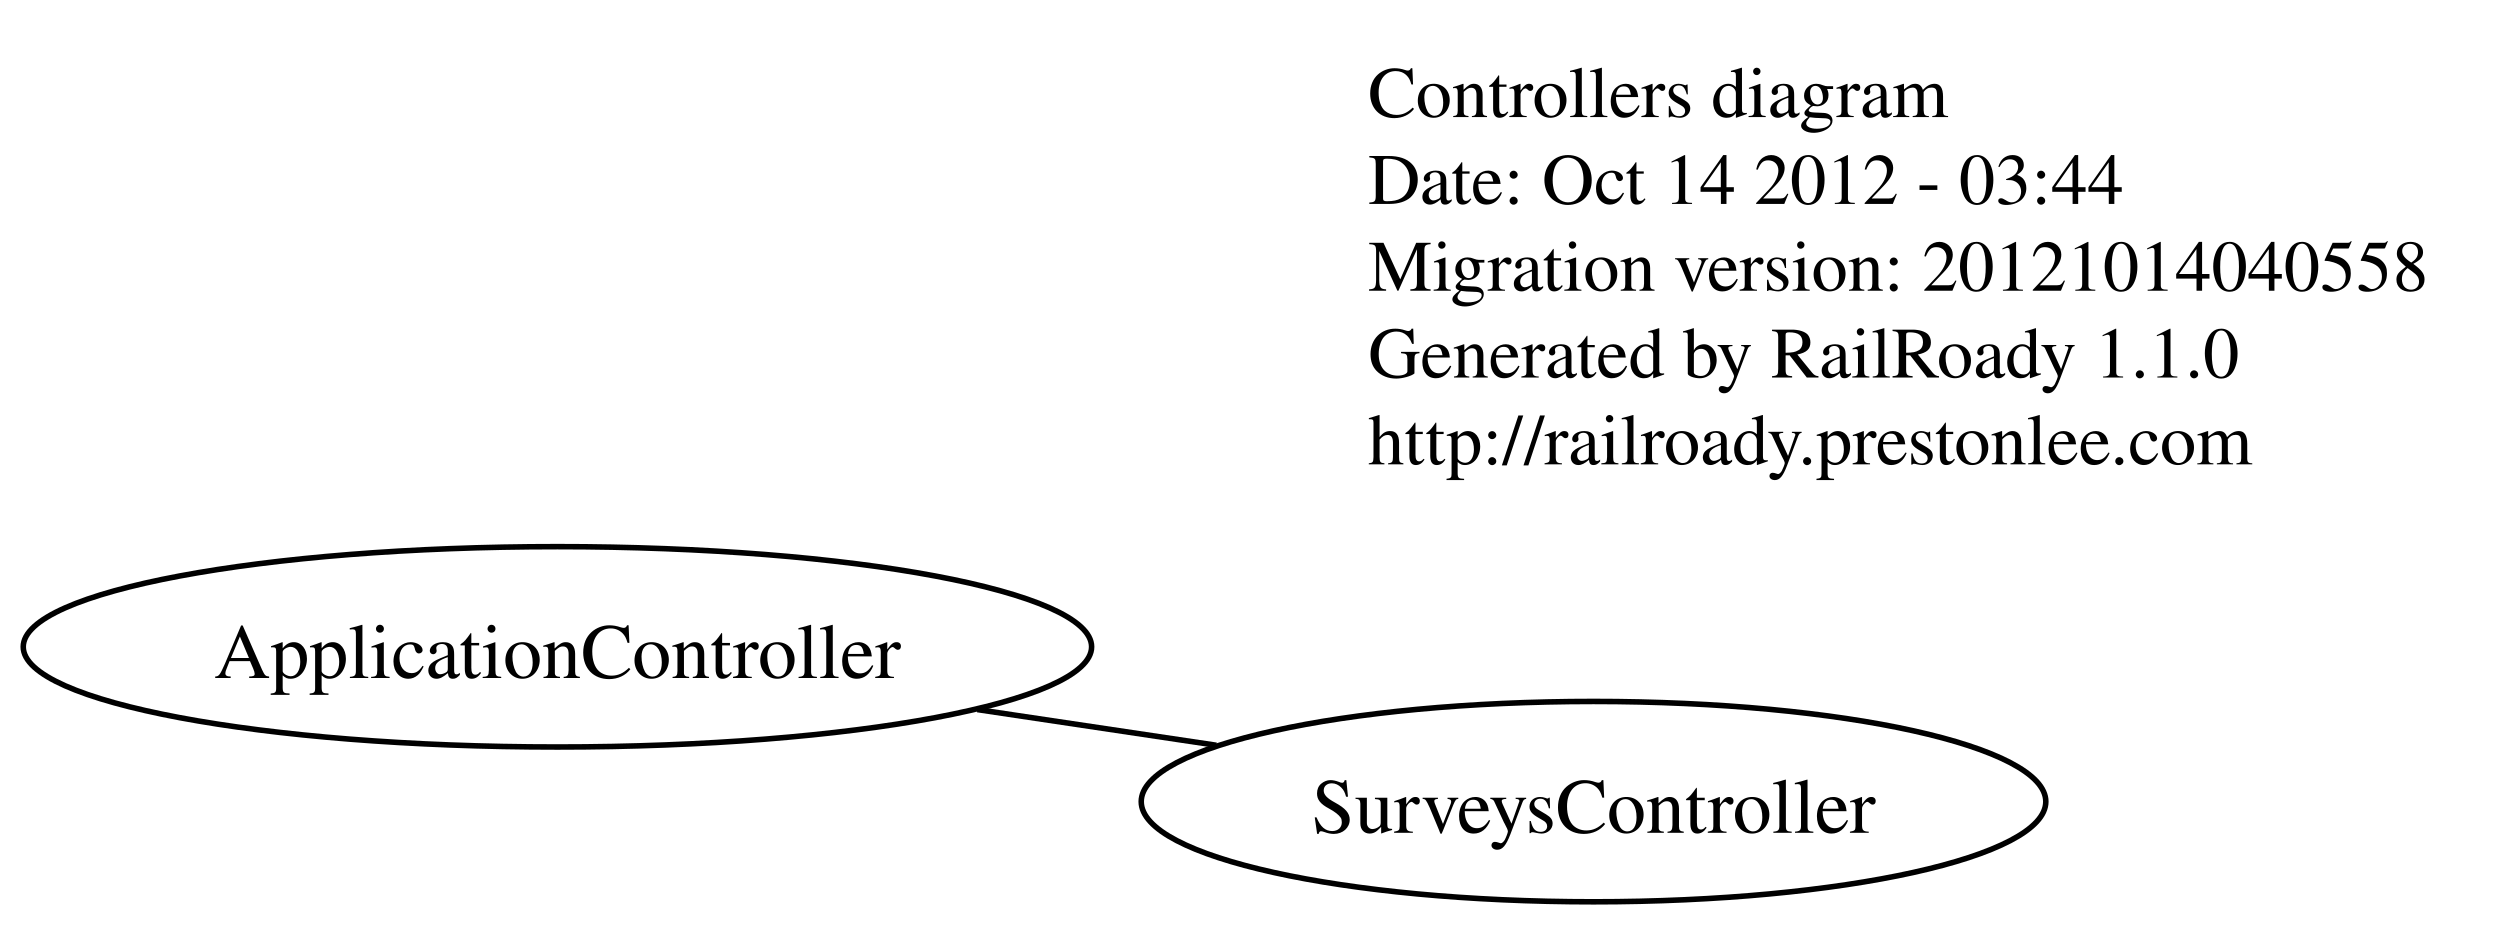
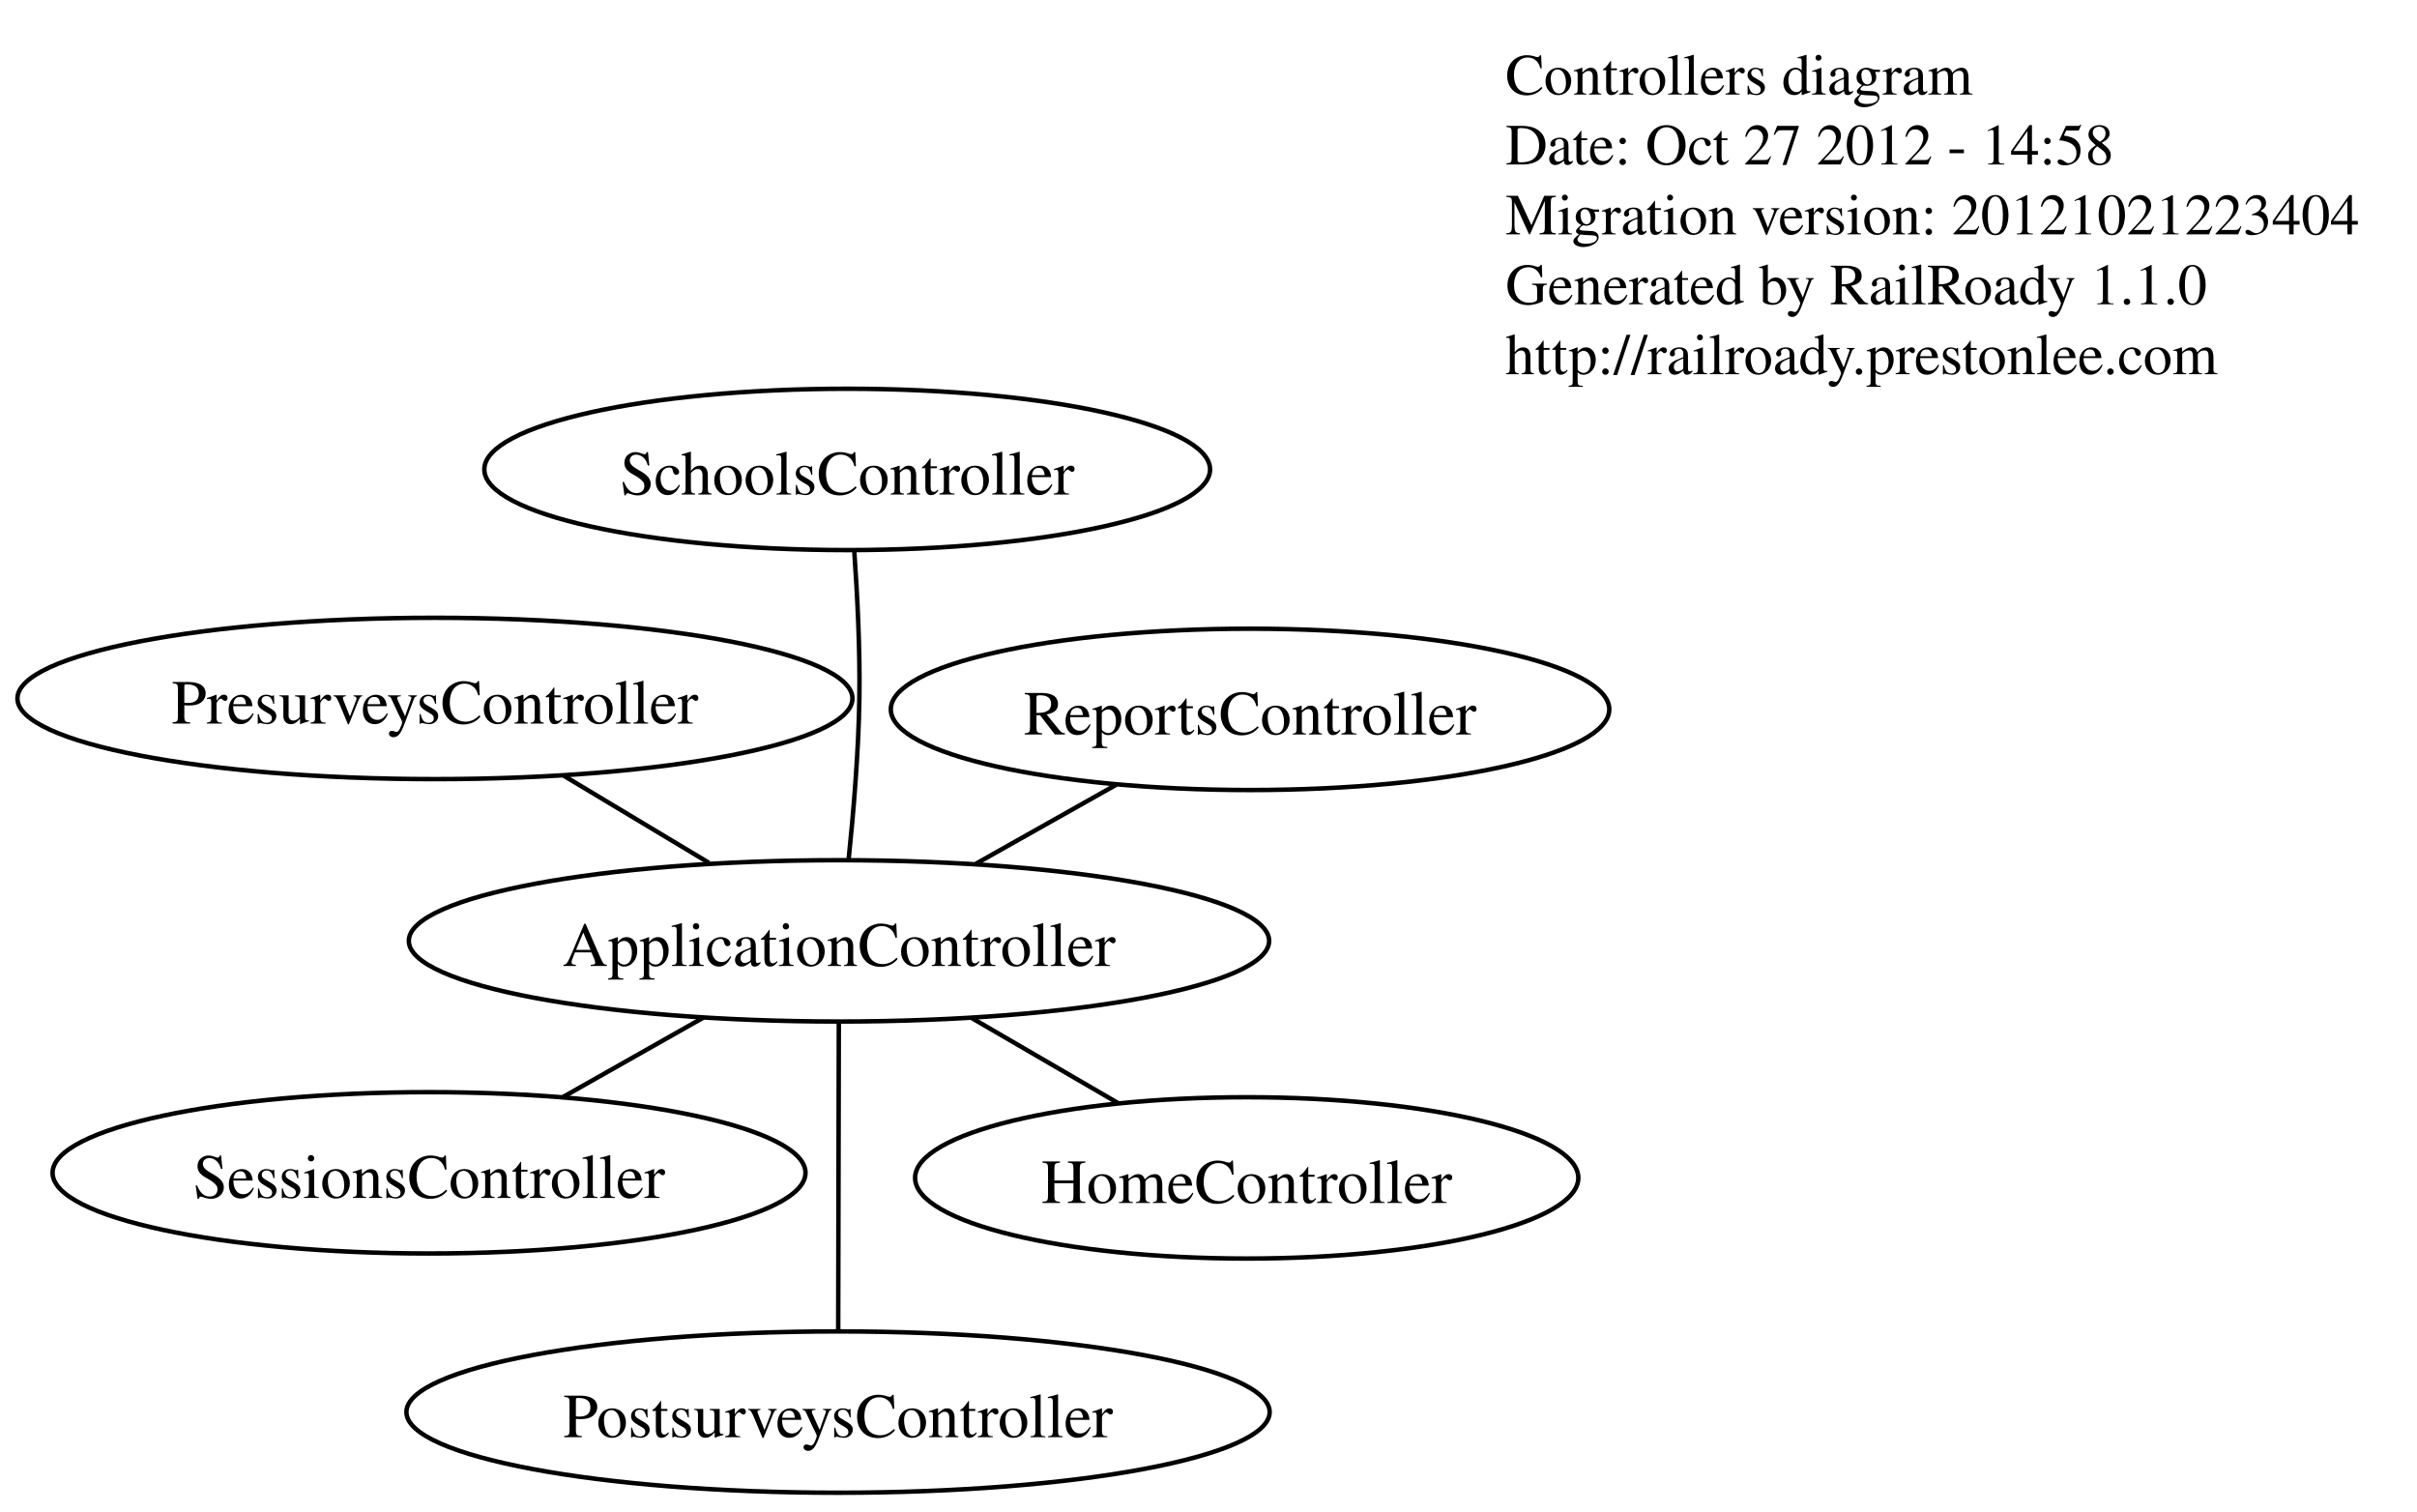
- <svg xmlns="http://www.w3.org/2000/svg" width="449pt" height="166pt" viewBox="0.00 0.00 449.21 166.00">
-   <g id="graph1" class="graph" transform="scale(1 1) rotate(0) translate(4 162)">
-     <polygon fill="white" stroke="white" points="-4,5 -4,-162 446.214,-162 446.214,5 -4,5" />
+ <svg xmlns="http://www.w3.org/2000/svg" width="539pt" height="337pt" viewBox="0.00 0.00 539.32 337.00">
+   <g id="graph1" class="graph" transform="scale(1 1) rotate(0) translate(4 333)">
+     <polygon fill="white" stroke="white" points="-4,5 -4,-333 536.322,-333 536.322,5 -4,5" />
    <g id="node1" class="node">
-       <text text-anchor="start" x="241.839" y="-141" font-family="Times,serif" font-size="13.00">Controllers diagram</text>
-       <text text-anchor="start" x="241.839" y="-125.4" font-family="Times,serif" font-size="13.00">Date: Oct 14 2012 - 03:44</text>
-       <text text-anchor="start" x="241.839" y="-109.8" font-family="Times,serif" font-size="13.00">Migration version: 20121014040558</text>
-       <text text-anchor="start" x="241.839" y="-94.2" font-family="Times,serif" font-size="13.00">Generated by RailRoady 1.1.0</text>
-       <text text-anchor="start" x="241.839" y="-78.6" font-family="Times,serif" font-size="13.00">http://railroady.prestonlee.com</text>
+       <text text-anchor="start" x="331.947" y="-312" font-family="Times,serif" font-size="13.00">Controllers diagram</text>
+       <text text-anchor="start" x="331.947" y="-296.4" font-family="Times,serif" font-size="13.00">Date: Oct 27 2012 - 14:58</text>
+       <text text-anchor="start" x="331.947" y="-280.8" font-family="Times,serif" font-size="13.00">Migration version: 20121021223404</text>
+       <text text-anchor="start" x="331.947" y="-265.2" font-family="Times,serif" font-size="13.00">Generated by RailRoady 1.1.0</text>
+       <text text-anchor="start" x="331.947" y="-249.6" font-family="Times,serif" font-size="13.00">http://railroady.prestonlee.com</text>
    </g>
    <g id="node2" class="node">
-       <ellipse fill="none" stroke="black" cx="96.161" cy="-45.815" rx="95.984" ry="18" />
-       <text text-anchor="middle" x="96.161" y="-40.215" font-family="Times,serif" font-size="14.00">ApplicationController</text>
+       <ellipse fill="none" stroke="black" cx="183.207" cy="-123.149" rx="95.984" ry="18" />
+       <text text-anchor="middle" x="183.207" y="-117.549" font-family="Times,serif" font-size="14.00">ApplicationController</text>
    </g>
    <g id="node3" class="node">
-       <ellipse fill="none" stroke="black" cx="282.33" cy="-18" rx="81.27" ry="18" />
-       <text text-anchor="middle" x="282.33" y="-12.4" font-family="Times,serif" font-size="14.00">SurveysController</text>
+       <ellipse fill="none" stroke="black" cx="274.186" cy="-70.258" rx="73.996" ry="18" />
+       <text text-anchor="middle" x="274.186" y="-64.658" font-family="Times,serif" font-size="14.00">HomeController</text>
    </g>
    <g id="edge2" class="edge">
-       <path fill="none" stroke="black" d="M171.615,-34.541C185.826,-32.418 200.607,-30.21 214.566,-28.124" />
+       <path fill="none" stroke="black" d="M212.746,-105.977C223.226,-99.884 235.001,-93.039 245.417,-86.984" />
+     </g>
+     <g id="node4" class="node">
+       <ellipse fill="none" stroke="black" cx="182.996" cy="-18" rx="96.312" ry="18" />
+       <text text-anchor="middle" x="182.996" y="-12.4" font-family="Times,serif" font-size="14.00">PostsurveysController</text>
+     </g>
+     <g id="edge4" class="edge">
+       <path fill="none" stroke="black" d="M183.171,-104.834C183.132,-85.534 183.071,-55.326 183.033,-36.106" />
+     </g>
+     <g id="node5" class="node">
+       <ellipse fill="none" stroke="black" cx="93.053" cy="-177.242" rx="93.16" ry="18" />
+       <text text-anchor="middle" x="93.053" y="-171.642" font-family="Times,serif" font-size="14.00">PresurveysController</text>
+     </g>
+     <g id="edge6" class="edge">
+       <path fill="none" stroke="black" d="M154.186,-140.562C143.788,-146.801 132.079,-153.827 121.712,-160.047" />
+     </g>
+     <g id="node6" class="node">
+       <ellipse fill="none" stroke="black" cx="274.931" cy="-174.806" rx="80.159" ry="18" />
+       <text text-anchor="middle" x="274.931" y="-169.206" font-family="Times,serif" font-size="14.00">ReportsController</text>
+     </g>
+     <g id="edge8" class="edge">
+       <path fill="none" stroke="black" d="M213.75,-140.35C223.86,-146.044 235.092,-152.37 245.145,-158.031" />
+     </g>
+     <g id="node7" class="node">
+       <ellipse fill="none" stroke="black" cx="185.039" cy="-228.351" rx="80.971" ry="18" />
+       <text text-anchor="middle" x="185.039" y="-222.751" font-family="Times,serif" font-size="14.00">SchoolsController</text>
+     </g>
+     <g id="edge10" class="edge">
+       <path fill="none" stroke="black" d="M185.345,-141.164C186.436,-151.68 187.574,-165.214 187.759,-177.285 187.925,-188.115 187.315,-200.22 186.631,-209.926" />
+     </g>
+     <g id="node8" class="node">
+       <ellipse fill="none" stroke="black" cx="91.733" cy="-71.389" rx="84.002" ry="18" />
+       <text text-anchor="middle" x="91.733" y="-65.789" font-family="Times,serif" font-size="14.00">SessionsController</text>
+     </g>
+     <g id="edge12" class="edge">
+       <path fill="none" stroke="black" d="M153.002,-106.058C142.906,-100.345 131.664,-93.984 121.595,-88.287" />
    </g>
  </g>
</svg>
